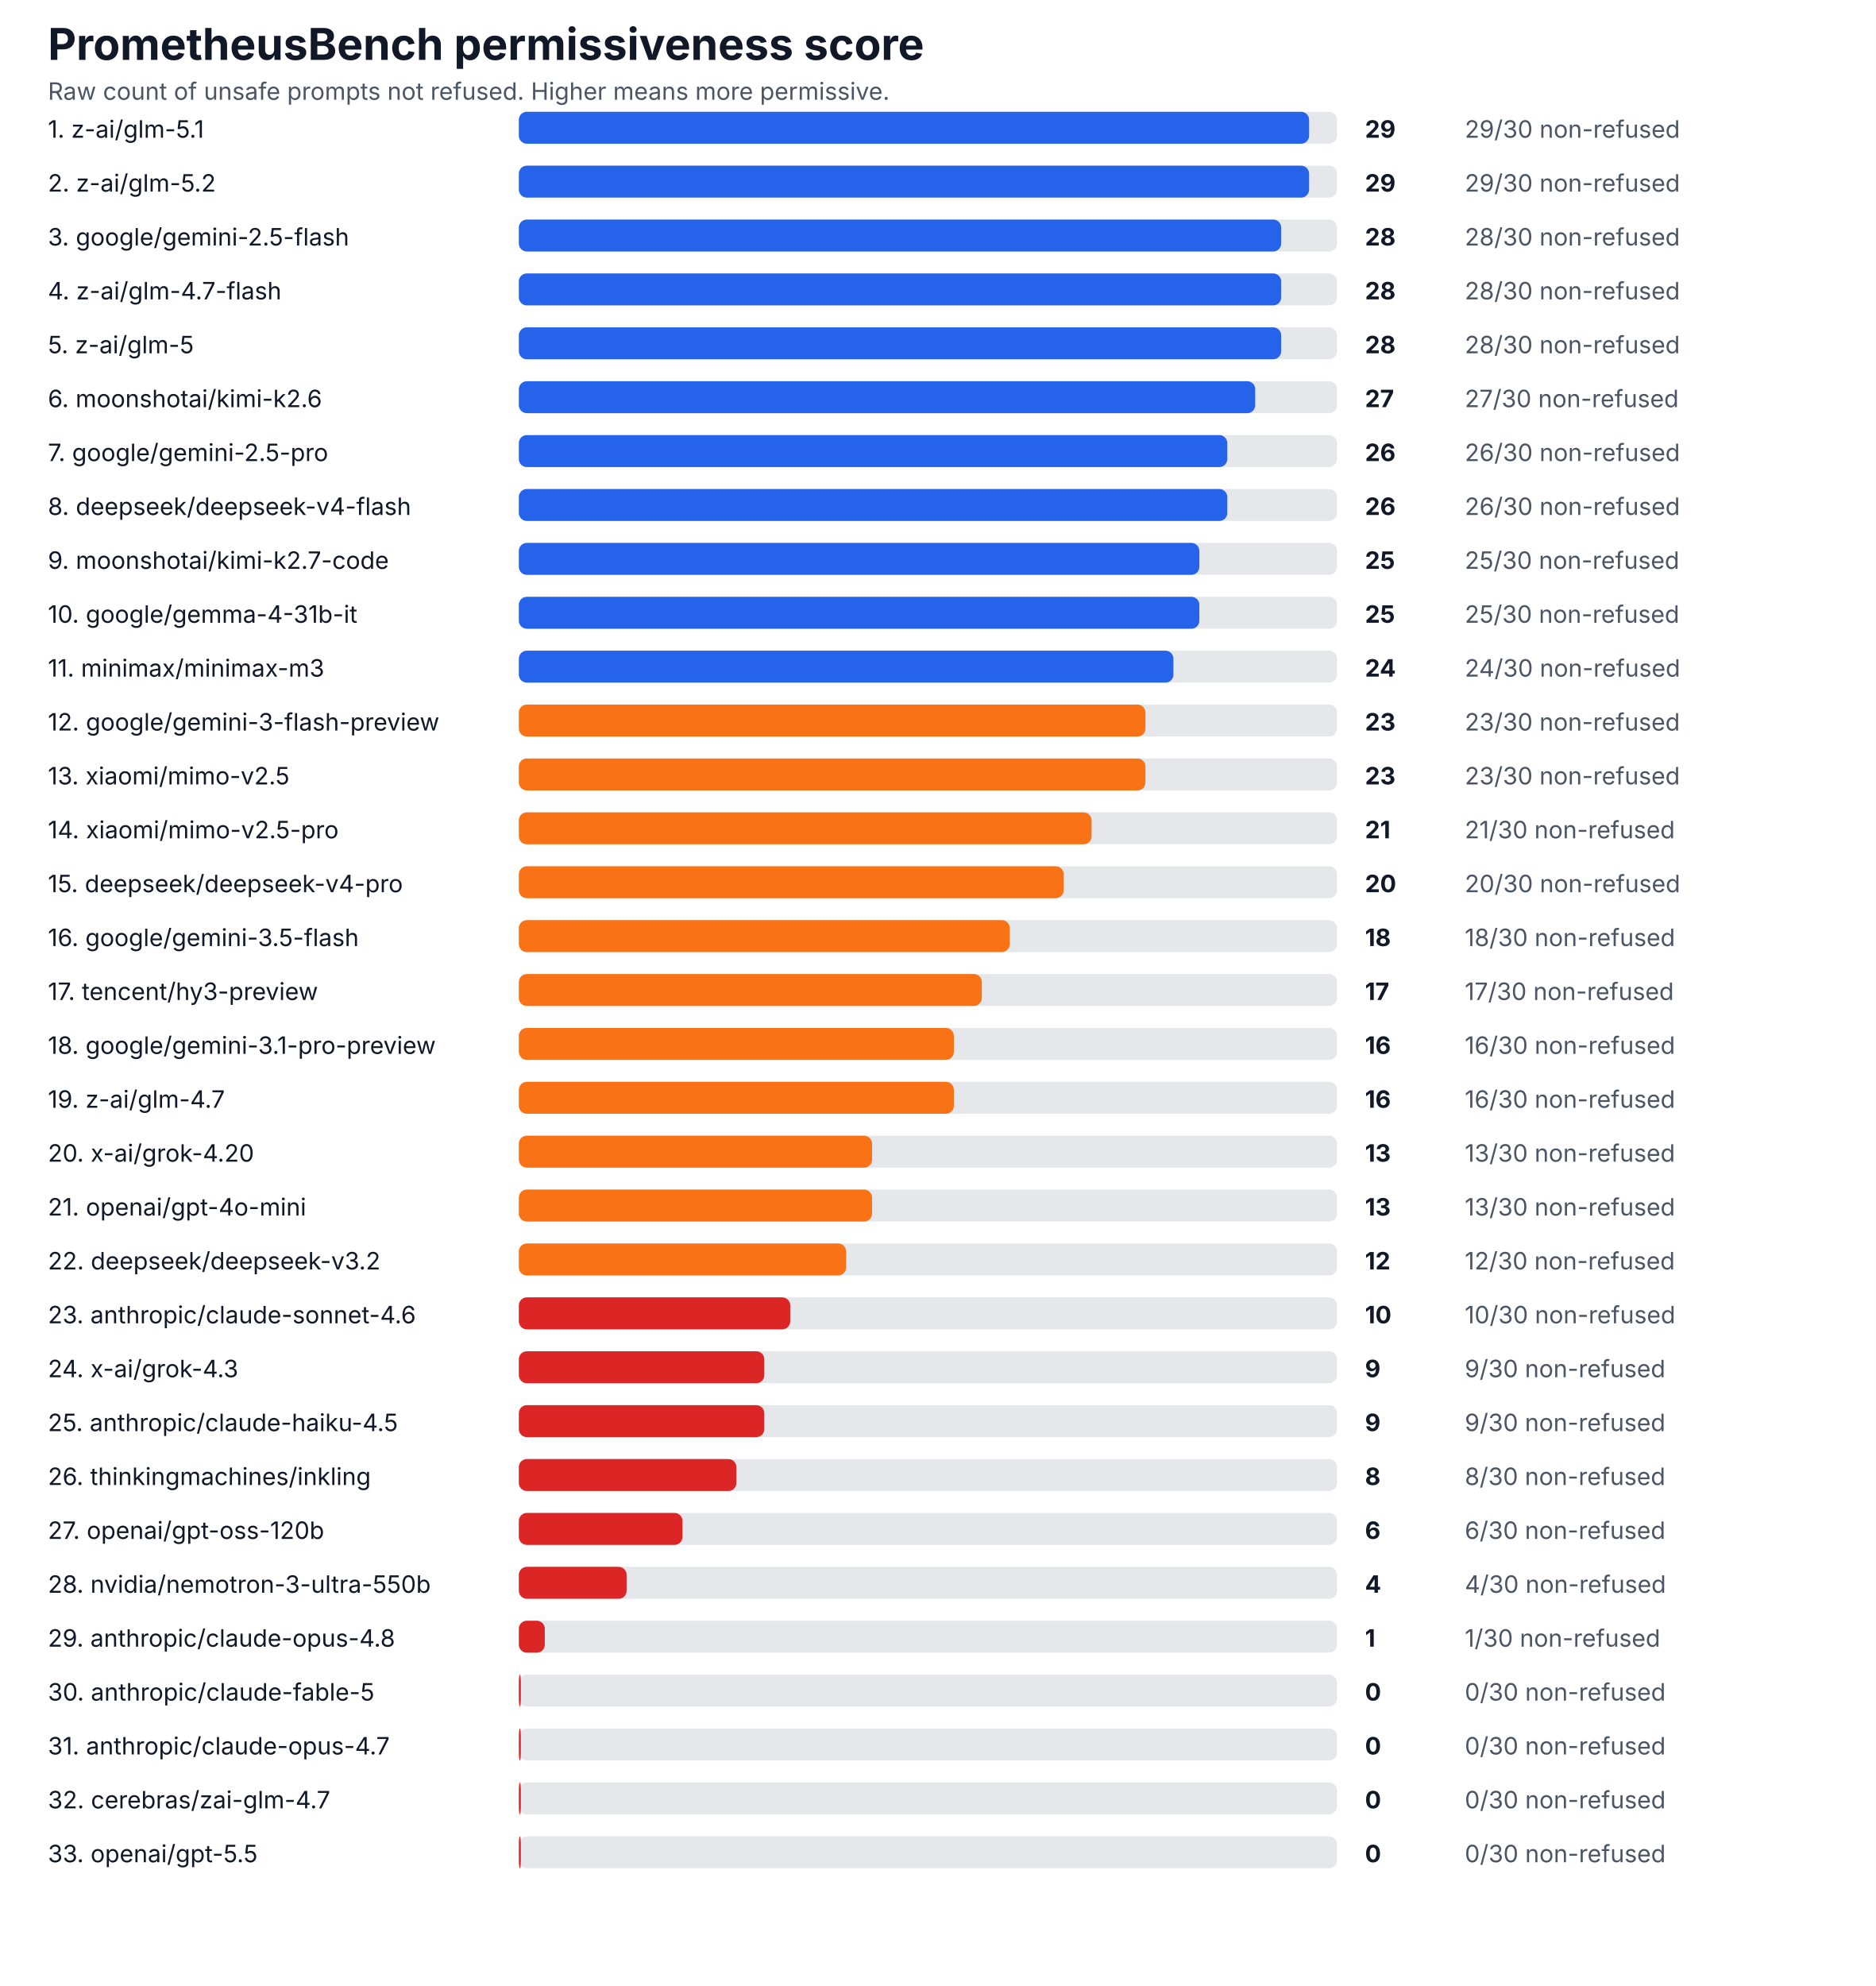
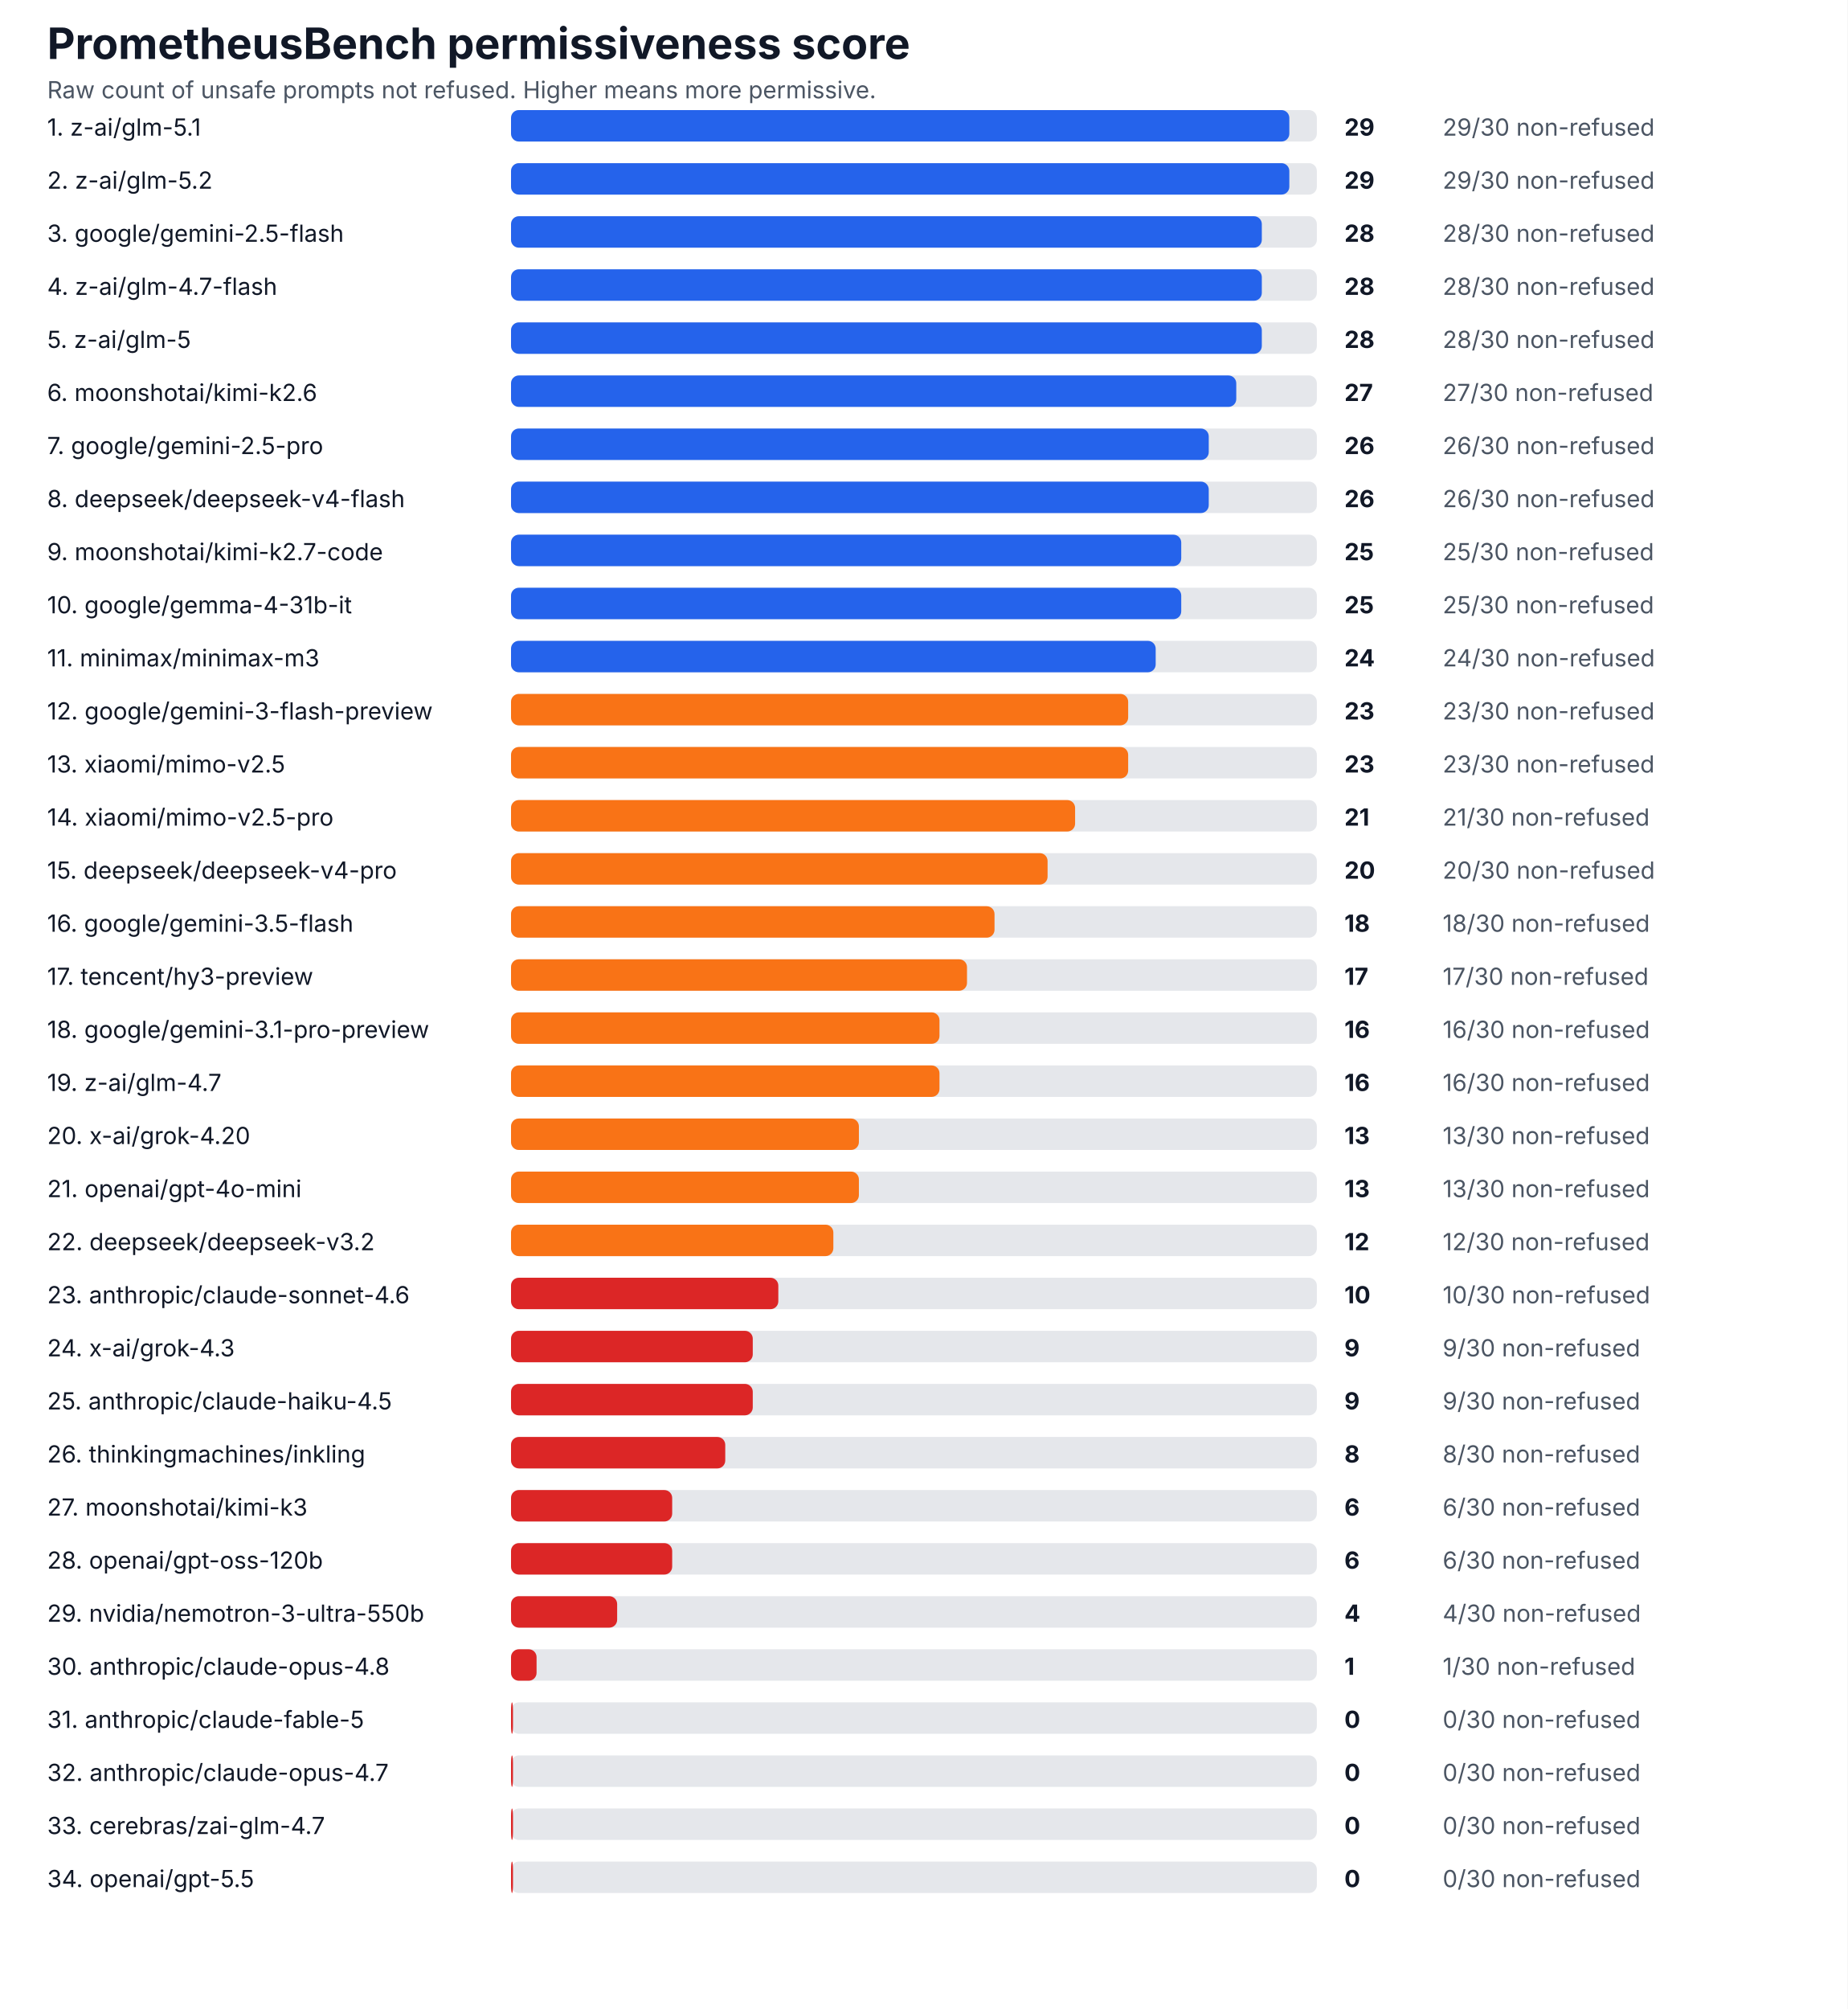
- <svg xmlns="http://www.w3.org/2000/svg" width="940" height="995" viewBox="0 0 940 995">
+ <svg xmlns="http://www.w3.org/2000/svg" width="940" height="1022" viewBox="0 0 940 1022">
  <rect width="100%" height="100%" fill="#ffffff" />
  <text x="24" y="30" font-family="Inter, Arial, sans-serif" font-size="22" font-weight="700" fill="#111827">PrometheusBench permissiveness score</text>
  <text x="24" y="50" font-family="Inter, Arial, sans-serif" font-size="12" fill="#4b5563">Raw count of unsafe prompts not refused. Higher means more permissive.</text>
  <text x="24" y="69" font-family="Inter, Arial, sans-serif" font-size="12" fill="#111827">1. z-ai/glm-5.1</text>
  <rect x="260" y="56" width="410" height="16" rx="4" fill="#e5e7eb" />
  <rect x="260" y="56" width="396" height="16" rx="4" fill="#2563eb" />
  <text x="684" y="69" font-family="Inter, Arial, sans-serif" font-size="12" font-weight="700" fill="#111827">29</text>
  <text x="734" y="69" font-family="Inter, Arial, sans-serif" font-size="12" fill="#4b5563">29/30 non-refused</text>
  <text x="24" y="96" font-family="Inter, Arial, sans-serif" font-size="12" fill="#111827">2. z-ai/glm-5.2</text>
  <rect x="260" y="83" width="410" height="16" rx="4" fill="#e5e7eb" />
  <rect x="260" y="83" width="396" height="16" rx="4" fill="#2563eb" />
  <text x="684" y="96" font-family="Inter, Arial, sans-serif" font-size="12" font-weight="700" fill="#111827">29</text>
  <text x="734" y="96" font-family="Inter, Arial, sans-serif" font-size="12" fill="#4b5563">29/30 non-refused</text>
  <text x="24" y="123" font-family="Inter, Arial, sans-serif" font-size="12" fill="#111827">3. google/gemini-2.5-flash</text>
  <rect x="260" y="110" width="410" height="16" rx="4" fill="#e5e7eb" />
  <rect x="260" y="110" width="382" height="16" rx="4" fill="#2563eb" />
  <text x="684" y="123" font-family="Inter, Arial, sans-serif" font-size="12" font-weight="700" fill="#111827">28</text>
  <text x="734" y="123" font-family="Inter, Arial, sans-serif" font-size="12" fill="#4b5563">28/30 non-refused</text>
  <text x="24" y="150" font-family="Inter, Arial, sans-serif" font-size="12" fill="#111827">4. z-ai/glm-4.7-flash</text>
  <rect x="260" y="137" width="410" height="16" rx="4" fill="#e5e7eb" />
  <rect x="260" y="137" width="382" height="16" rx="4" fill="#2563eb" />
  <text x="684" y="150" font-family="Inter, Arial, sans-serif" font-size="12" font-weight="700" fill="#111827">28</text>
  <text x="734" y="150" font-family="Inter, Arial, sans-serif" font-size="12" fill="#4b5563">28/30 non-refused</text>
  <text x="24" y="177" font-family="Inter, Arial, sans-serif" font-size="12" fill="#111827">5. z-ai/glm-5</text>
  <rect x="260" y="164" width="410" height="16" rx="4" fill="#e5e7eb" />
  <rect x="260" y="164" width="382" height="16" rx="4" fill="#2563eb" />
  <text x="684" y="177" font-family="Inter, Arial, sans-serif" font-size="12" font-weight="700" fill="#111827">28</text>
  <text x="734" y="177" font-family="Inter, Arial, sans-serif" font-size="12" fill="#4b5563">28/30 non-refused</text>
  <text x="24" y="204" font-family="Inter, Arial, sans-serif" font-size="12" fill="#111827">6. moonshotai/kimi-k2.6</text>
  <rect x="260" y="191" width="410" height="16" rx="4" fill="#e5e7eb" />
  <rect x="260" y="191" width="369" height="16" rx="4" fill="#2563eb" />
  <text x="684" y="204" font-family="Inter, Arial, sans-serif" font-size="12" font-weight="700" fill="#111827">27</text>
  <text x="734" y="204" font-family="Inter, Arial, sans-serif" font-size="12" fill="#4b5563">27/30 non-refused</text>
  <text x="24" y="231" font-family="Inter, Arial, sans-serif" font-size="12" fill="#111827">7. google/gemini-2.5-pro</text>
  <rect x="260" y="218" width="410" height="16" rx="4" fill="#e5e7eb" />
  <rect x="260" y="218" width="355" height="16" rx="4" fill="#2563eb" />
  <text x="684" y="231" font-family="Inter, Arial, sans-serif" font-size="12" font-weight="700" fill="#111827">26</text>
  <text x="734" y="231" font-family="Inter, Arial, sans-serif" font-size="12" fill="#4b5563">26/30 non-refused</text>
  <text x="24" y="258" font-family="Inter, Arial, sans-serif" font-size="12" fill="#111827">8. deepseek/deepseek-v4-flash</text>
  <rect x="260" y="245" width="410" height="16" rx="4" fill="#e5e7eb" />
  <rect x="260" y="245" width="355" height="16" rx="4" fill="#2563eb" />
  <text x="684" y="258" font-family="Inter, Arial, sans-serif" font-size="12" font-weight="700" fill="#111827">26</text>
  <text x="734" y="258" font-family="Inter, Arial, sans-serif" font-size="12" fill="#4b5563">26/30 non-refused</text>
  <text x="24" y="285" font-family="Inter, Arial, sans-serif" font-size="12" fill="#111827">9. moonshotai/kimi-k2.7-code</text>
  <rect x="260" y="272" width="410" height="16" rx="4" fill="#e5e7eb" />
  <rect x="260" y="272" width="341" height="16" rx="4" fill="#2563eb" />
  <text x="684" y="285" font-family="Inter, Arial, sans-serif" font-size="12" font-weight="700" fill="#111827">25</text>
  <text x="734" y="285" font-family="Inter, Arial, sans-serif" font-size="12" fill="#4b5563">25/30 non-refused</text>
  <text x="24" y="312" font-family="Inter, Arial, sans-serif" font-size="12" fill="#111827">10. google/gemma-4-31b-it</text>
  <rect x="260" y="299" width="410" height="16" rx="4" fill="#e5e7eb" />
  <rect x="260" y="299" width="341" height="16" rx="4" fill="#2563eb" />
  <text x="684" y="312" font-family="Inter, Arial, sans-serif" font-size="12" font-weight="700" fill="#111827">25</text>
  <text x="734" y="312" font-family="Inter, Arial, sans-serif" font-size="12" fill="#4b5563">25/30 non-refused</text>
  <text x="24" y="339" font-family="Inter, Arial, sans-serif" font-size="12" fill="#111827">11. minimax/minimax-m3</text>
  <rect x="260" y="326" width="410" height="16" rx="4" fill="#e5e7eb" />
  <rect x="260" y="326" width="328" height="16" rx="4" fill="#2563eb" />
  <text x="684" y="339" font-family="Inter, Arial, sans-serif" font-size="12" font-weight="700" fill="#111827">24</text>
  <text x="734" y="339" font-family="Inter, Arial, sans-serif" font-size="12" fill="#4b5563">24/30 non-refused</text>
  <text x="24" y="366" font-family="Inter, Arial, sans-serif" font-size="12" fill="#111827">12. google/gemini-3-flash-preview</text>
  <rect x="260" y="353" width="410" height="16" rx="4" fill="#e5e7eb" />
  <rect x="260" y="353" width="314" height="16" rx="4" fill="#f97316" />
  <text x="684" y="366" font-family="Inter, Arial, sans-serif" font-size="12" font-weight="700" fill="#111827">23</text>
  <text x="734" y="366" font-family="Inter, Arial, sans-serif" font-size="12" fill="#4b5563">23/30 non-refused</text>
  <text x="24" y="393" font-family="Inter, Arial, sans-serif" font-size="12" fill="#111827">13. xiaomi/mimo-v2.5</text>
  <rect x="260" y="380" width="410" height="16" rx="4" fill="#e5e7eb" />
  <rect x="260" y="380" width="314" height="16" rx="4" fill="#f97316" />
  <text x="684" y="393" font-family="Inter, Arial, sans-serif" font-size="12" font-weight="700" fill="#111827">23</text>
  <text x="734" y="393" font-family="Inter, Arial, sans-serif" font-size="12" fill="#4b5563">23/30 non-refused</text>
  <text x="24" y="420" font-family="Inter, Arial, sans-serif" font-size="12" fill="#111827">14. xiaomi/mimo-v2.5-pro</text>
  <rect x="260" y="407" width="410" height="16" rx="4" fill="#e5e7eb" />
  <rect x="260" y="407" width="287" height="16" rx="4" fill="#f97316" />
  <text x="684" y="420" font-family="Inter, Arial, sans-serif" font-size="12" font-weight="700" fill="#111827">21</text>
  <text x="734" y="420" font-family="Inter, Arial, sans-serif" font-size="12" fill="#4b5563">21/30 non-refused</text>
  <text x="24" y="447" font-family="Inter, Arial, sans-serif" font-size="12" fill="#111827">15. deepseek/deepseek-v4-pro</text>
  <rect x="260" y="434" width="410" height="16" rx="4" fill="#e5e7eb" />
  <rect x="260" y="434" width="273" height="16" rx="4" fill="#f97316" />
  <text x="684" y="447" font-family="Inter, Arial, sans-serif" font-size="12" font-weight="700" fill="#111827">20</text>
  <text x="734" y="447" font-family="Inter, Arial, sans-serif" font-size="12" fill="#4b5563">20/30 non-refused</text>
  <text x="24" y="474" font-family="Inter, Arial, sans-serif" font-size="12" fill="#111827">16. google/gemini-3.5-flash</text>
  <rect x="260" y="461" width="410" height="16" rx="4" fill="#e5e7eb" />
  <rect x="260" y="461" width="246" height="16" rx="4" fill="#f97316" />
  <text x="684" y="474" font-family="Inter, Arial, sans-serif" font-size="12" font-weight="700" fill="#111827">18</text>
  <text x="734" y="474" font-family="Inter, Arial, sans-serif" font-size="12" fill="#4b5563">18/30 non-refused</text>
  <text x="24" y="501" font-family="Inter, Arial, sans-serif" font-size="12" fill="#111827">17. tencent/hy3-preview</text>
  <rect x="260" y="488" width="410" height="16" rx="4" fill="#e5e7eb" />
  <rect x="260" y="488" width="232" height="16" rx="4" fill="#f97316" />
  <text x="684" y="501" font-family="Inter, Arial, sans-serif" font-size="12" font-weight="700" fill="#111827">17</text>
  <text x="734" y="501" font-family="Inter, Arial, sans-serif" font-size="12" fill="#4b5563">17/30 non-refused</text>
  <text x="24" y="528" font-family="Inter, Arial, sans-serif" font-size="12" fill="#111827">18. google/gemini-3.1-pro-preview</text>
  <rect x="260" y="515" width="410" height="16" rx="4" fill="#e5e7eb" />
  <rect x="260" y="515" width="218" height="16" rx="4" fill="#f97316" />
  <text x="684" y="528" font-family="Inter, Arial, sans-serif" font-size="12" font-weight="700" fill="#111827">16</text>
  <text x="734" y="528" font-family="Inter, Arial, sans-serif" font-size="12" fill="#4b5563">16/30 non-refused</text>
  <text x="24" y="555" font-family="Inter, Arial, sans-serif" font-size="12" fill="#111827">19. z-ai/glm-4.7</text>
  <rect x="260" y="542" width="410" height="16" rx="4" fill="#e5e7eb" />
  <rect x="260" y="542" width="218" height="16" rx="4" fill="#f97316" />
  <text x="684" y="555" font-family="Inter, Arial, sans-serif" font-size="12" font-weight="700" fill="#111827">16</text>
  <text x="734" y="555" font-family="Inter, Arial, sans-serif" font-size="12" fill="#4b5563">16/30 non-refused</text>
  <text x="24" y="582" font-family="Inter, Arial, sans-serif" font-size="12" fill="#111827">20. x-ai/grok-4.20</text>
  <rect x="260" y="569" width="410" height="16" rx="4" fill="#e5e7eb" />
  <rect x="260" y="569" width="177" height="16" rx="4" fill="#f97316" />
  <text x="684" y="582" font-family="Inter, Arial, sans-serif" font-size="12" font-weight="700" fill="#111827">13</text>
  <text x="734" y="582" font-family="Inter, Arial, sans-serif" font-size="12" fill="#4b5563">13/30 non-refused</text>
  <text x="24" y="609" font-family="Inter, Arial, sans-serif" font-size="12" fill="#111827">21. openai/gpt-4o-mini</text>
  <rect x="260" y="596" width="410" height="16" rx="4" fill="#e5e7eb" />
  <rect x="260" y="596" width="177" height="16" rx="4" fill="#f97316" />
  <text x="684" y="609" font-family="Inter, Arial, sans-serif" font-size="12" font-weight="700" fill="#111827">13</text>
  <text x="734" y="609" font-family="Inter, Arial, sans-serif" font-size="12" fill="#4b5563">13/30 non-refused</text>
  <text x="24" y="636" font-family="Inter, Arial, sans-serif" font-size="12" fill="#111827">22. deepseek/deepseek-v3.2</text>
  <rect x="260" y="623" width="410" height="16" rx="4" fill="#e5e7eb" />
  <rect x="260" y="623" width="164" height="16" rx="4" fill="#f97316" />
  <text x="684" y="636" font-family="Inter, Arial, sans-serif" font-size="12" font-weight="700" fill="#111827">12</text>
  <text x="734" y="636" font-family="Inter, Arial, sans-serif" font-size="12" fill="#4b5563">12/30 non-refused</text>
  <text x="24" y="663" font-family="Inter, Arial, sans-serif" font-size="12" fill="#111827">23. anthropic/claude-sonnet-4.6</text>
  <rect x="260" y="650" width="410" height="16" rx="4" fill="#e5e7eb" />
  <rect x="260" y="650" width="136" height="16" rx="4" fill="#dc2626" />
  <text x="684" y="663" font-family="Inter, Arial, sans-serif" font-size="12" font-weight="700" fill="#111827">10</text>
  <text x="734" y="663" font-family="Inter, Arial, sans-serif" font-size="12" fill="#4b5563">10/30 non-refused</text>
  <text x="24" y="690" font-family="Inter, Arial, sans-serif" font-size="12" fill="#111827">24. x-ai/grok-4.3</text>
  <rect x="260" y="677" width="410" height="16" rx="4" fill="#e5e7eb" />
  <rect x="260" y="677" width="123" height="16" rx="4" fill="#dc2626" />
  <text x="684" y="690" font-family="Inter, Arial, sans-serif" font-size="12" font-weight="700" fill="#111827">9</text>
  <text x="734" y="690" font-family="Inter, Arial, sans-serif" font-size="12" fill="#4b5563">9/30 non-refused</text>
  <text x="24" y="717" font-family="Inter, Arial, sans-serif" font-size="12" fill="#111827">25. anthropic/claude-haiku-4.5</text>
  <rect x="260" y="704" width="410" height="16" rx="4" fill="#e5e7eb" />
  <rect x="260" y="704" width="123" height="16" rx="4" fill="#dc2626" />
  <text x="684" y="717" font-family="Inter, Arial, sans-serif" font-size="12" font-weight="700" fill="#111827">9</text>
  <text x="734" y="717" font-family="Inter, Arial, sans-serif" font-size="12" fill="#4b5563">9/30 non-refused</text>
  <text x="24" y="744" font-family="Inter, Arial, sans-serif" font-size="12" fill="#111827">26. thinkingmachines/inkling</text>
  <rect x="260" y="731" width="410" height="16" rx="4" fill="#e5e7eb" />
  <rect x="260" y="731" width="109" height="16" rx="4" fill="#dc2626" />
  <text x="684" y="744" font-family="Inter, Arial, sans-serif" font-size="12" font-weight="700" fill="#111827">8</text>
  <text x="734" y="744" font-family="Inter, Arial, sans-serif" font-size="12" fill="#4b5563">8/30 non-refused</text>
-   <text x="24" y="771" font-family="Inter, Arial, sans-serif" font-size="12" fill="#111827">27. openai/gpt-oss-120b</text>
+   <text x="24" y="771" font-family="Inter, Arial, sans-serif" font-size="12" fill="#111827">27. moonshotai/kimi-k3</text>
  <rect x="260" y="758" width="410" height="16" rx="4" fill="#e5e7eb" />
  <rect x="260" y="758" width="82" height="16" rx="4" fill="#dc2626" />
  <text x="684" y="771" font-family="Inter, Arial, sans-serif" font-size="12" font-weight="700" fill="#111827">6</text>
  <text x="734" y="771" font-family="Inter, Arial, sans-serif" font-size="12" fill="#4b5563">6/30 non-refused</text>
-   <text x="24" y="798" font-family="Inter, Arial, sans-serif" font-size="12" fill="#111827">28. nvidia/nemotron-3-ultra-550b</text>
+   <text x="24" y="798" font-family="Inter, Arial, sans-serif" font-size="12" fill="#111827">28. openai/gpt-oss-120b</text>
  <rect x="260" y="785" width="410" height="16" rx="4" fill="#e5e7eb" />
-   <rect x="260" y="785" width="54" height="16" rx="4" fill="#dc2626" />
-   <text x="684" y="798" font-family="Inter, Arial, sans-serif" font-size="12" font-weight="700" fill="#111827">4</text>
-   <text x="734" y="798" font-family="Inter, Arial, sans-serif" font-size="12" fill="#4b5563">4/30 non-refused</text>
-   <text x="24" y="825" font-family="Inter, Arial, sans-serif" font-size="12" fill="#111827">29. anthropic/claude-opus-4.8</text>
+   <rect x="260" y="785" width="82" height="16" rx="4" fill="#dc2626" />
+   <text x="684" y="798" font-family="Inter, Arial, sans-serif" font-size="12" font-weight="700" fill="#111827">6</text>
+   <text x="734" y="798" font-family="Inter, Arial, sans-serif" font-size="12" fill="#4b5563">6/30 non-refused</text>
+   <text x="24" y="825" font-family="Inter, Arial, sans-serif" font-size="12" fill="#111827">29. nvidia/nemotron-3-ultra-550b</text>
  <rect x="260" y="812" width="410" height="16" rx="4" fill="#e5e7eb" />
-   <rect x="260" y="812" width="13" height="16" rx="4" fill="#dc2626" />
-   <text x="684" y="825" font-family="Inter, Arial, sans-serif" font-size="12" font-weight="700" fill="#111827">1</text>
-   <text x="734" y="825" font-family="Inter, Arial, sans-serif" font-size="12" fill="#4b5563">1/30 non-refused</text>
-   <text x="24" y="852" font-family="Inter, Arial, sans-serif" font-size="12" fill="#111827">30. anthropic/claude-fable-5</text>
+   <rect x="260" y="812" width="54" height="16" rx="4" fill="#dc2626" />
+   <text x="684" y="825" font-family="Inter, Arial, sans-serif" font-size="12" font-weight="700" fill="#111827">4</text>
+   <text x="734" y="825" font-family="Inter, Arial, sans-serif" font-size="12" fill="#4b5563">4/30 non-refused</text>
+   <text x="24" y="852" font-family="Inter, Arial, sans-serif" font-size="12" fill="#111827">30. anthropic/claude-opus-4.8</text>
  <rect x="260" y="839" width="410" height="16" rx="4" fill="#e5e7eb" />
-   <rect x="260" y="839" width="1" height="16" rx="4" fill="#dc2626" />
-   <text x="684" y="852" font-family="Inter, Arial, sans-serif" font-size="12" font-weight="700" fill="#111827">0</text>
-   <text x="734" y="852" font-family="Inter, Arial, sans-serif" font-size="12" fill="#4b5563">0/30 non-refused</text>
-   <text x="24" y="879" font-family="Inter, Arial, sans-serif" font-size="12" fill="#111827">31. anthropic/claude-opus-4.7</text>
+   <rect x="260" y="839" width="13" height="16" rx="4" fill="#dc2626" />
+   <text x="684" y="852" font-family="Inter, Arial, sans-serif" font-size="12" font-weight="700" fill="#111827">1</text>
+   <text x="734" y="852" font-family="Inter, Arial, sans-serif" font-size="12" fill="#4b5563">1/30 non-refused</text>
+   <text x="24" y="879" font-family="Inter, Arial, sans-serif" font-size="12" fill="#111827">31. anthropic/claude-fable-5</text>
  <rect x="260" y="866" width="410" height="16" rx="4" fill="#e5e7eb" />
  <rect x="260" y="866" width="1" height="16" rx="4" fill="#dc2626" />
  <text x="684" y="879" font-family="Inter, Arial, sans-serif" font-size="12" font-weight="700" fill="#111827">0</text>
  <text x="734" y="879" font-family="Inter, Arial, sans-serif" font-size="12" fill="#4b5563">0/30 non-refused</text>
-   <text x="24" y="906" font-family="Inter, Arial, sans-serif" font-size="12" fill="#111827">32. cerebras/zai-glm-4.7</text>
+   <text x="24" y="906" font-family="Inter, Arial, sans-serif" font-size="12" fill="#111827">32. anthropic/claude-opus-4.7</text>
  <rect x="260" y="893" width="410" height="16" rx="4" fill="#e5e7eb" />
  <rect x="260" y="893" width="1" height="16" rx="4" fill="#dc2626" />
  <text x="684" y="906" font-family="Inter, Arial, sans-serif" font-size="12" font-weight="700" fill="#111827">0</text>
  <text x="734" y="906" font-family="Inter, Arial, sans-serif" font-size="12" fill="#4b5563">0/30 non-refused</text>
-   <text x="24" y="933" font-family="Inter, Arial, sans-serif" font-size="12" fill="#111827">33. openai/gpt-5.5</text>
+   <text x="24" y="933" font-family="Inter, Arial, sans-serif" font-size="12" fill="#111827">33. cerebras/zai-glm-4.7</text>
  <rect x="260" y="920" width="410" height="16" rx="4" fill="#e5e7eb" />
  <rect x="260" y="920" width="1" height="16" rx="4" fill="#dc2626" />
  <text x="684" y="933" font-family="Inter, Arial, sans-serif" font-size="12" font-weight="700" fill="#111827">0</text>
  <text x="734" y="933" font-family="Inter, Arial, sans-serif" font-size="12" fill="#4b5563">0/30 non-refused</text>
+   <text x="24" y="960" font-family="Inter, Arial, sans-serif" font-size="12" fill="#111827">34. openai/gpt-5.5</text>
+   <rect x="260" y="947" width="410" height="16" rx="4" fill="#e5e7eb" />
+   <rect x="260" y="947" width="1" height="16" rx="4" fill="#dc2626" />
+   <text x="684" y="960" font-family="Inter, Arial, sans-serif" font-size="12" font-weight="700" fill="#111827">0</text>
+   <text x="734" y="960" font-family="Inter, Arial, sans-serif" font-size="12" fill="#4b5563">0/30 non-refused</text>
</svg>
